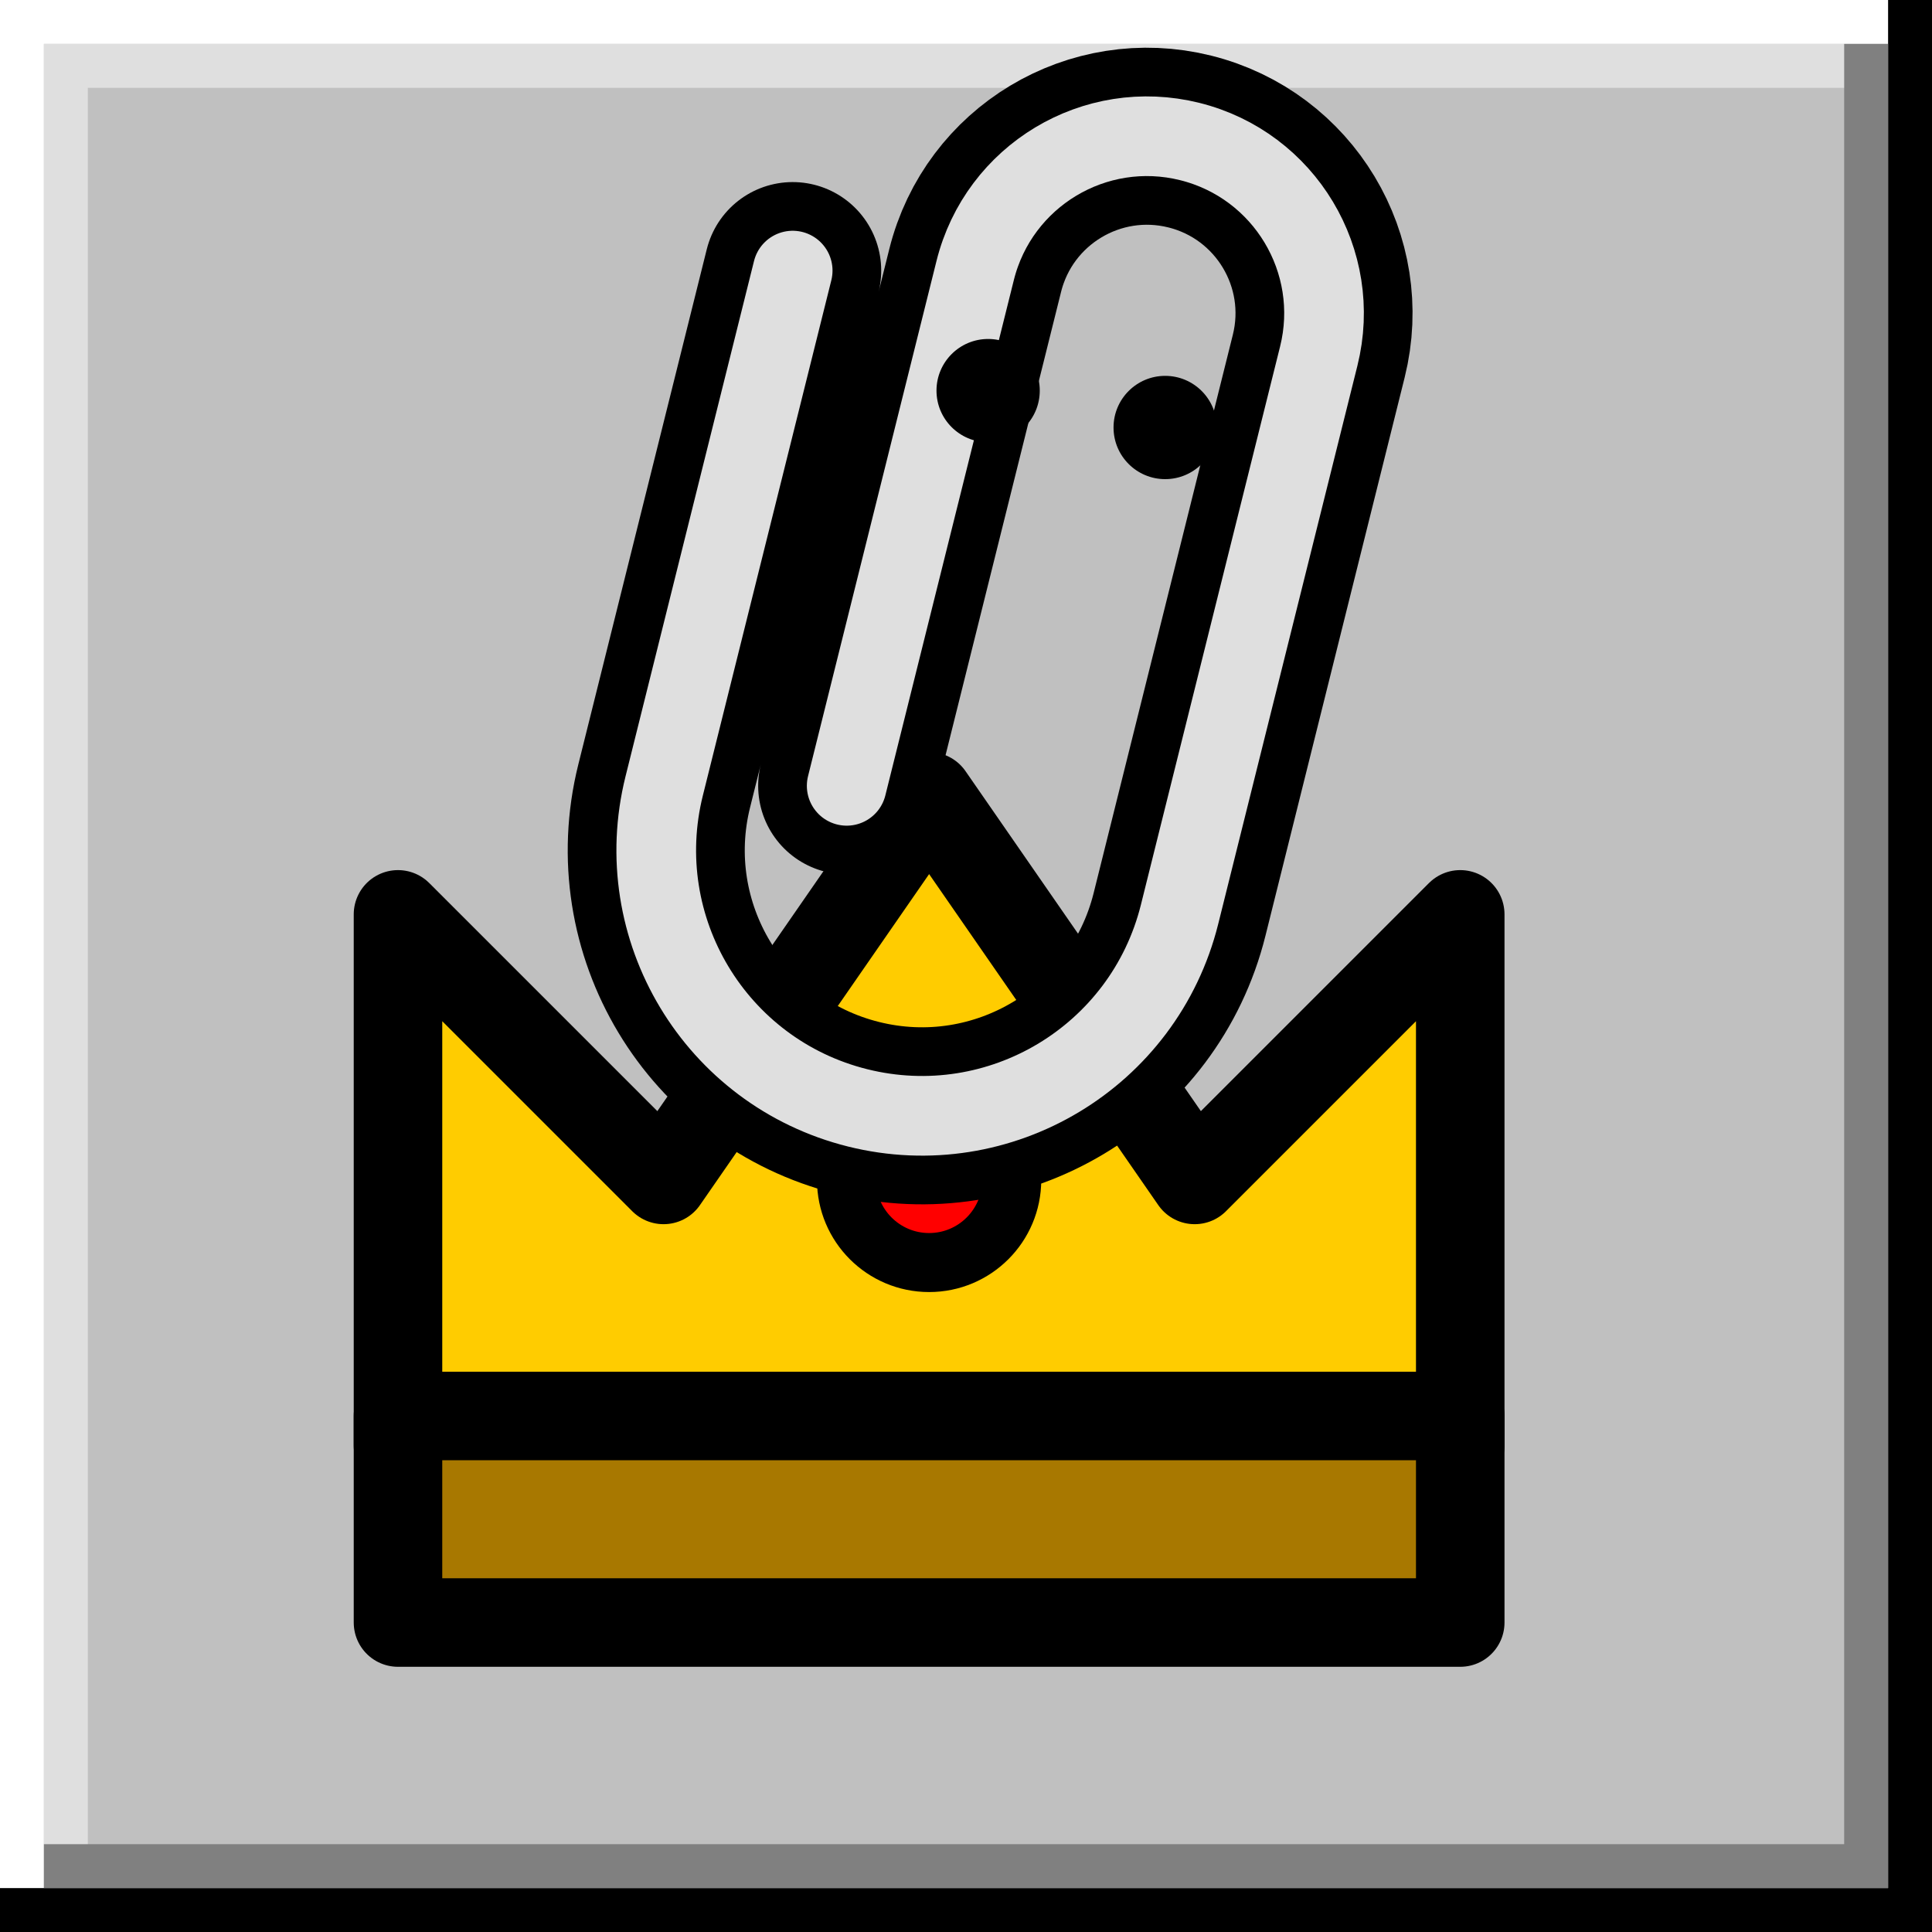
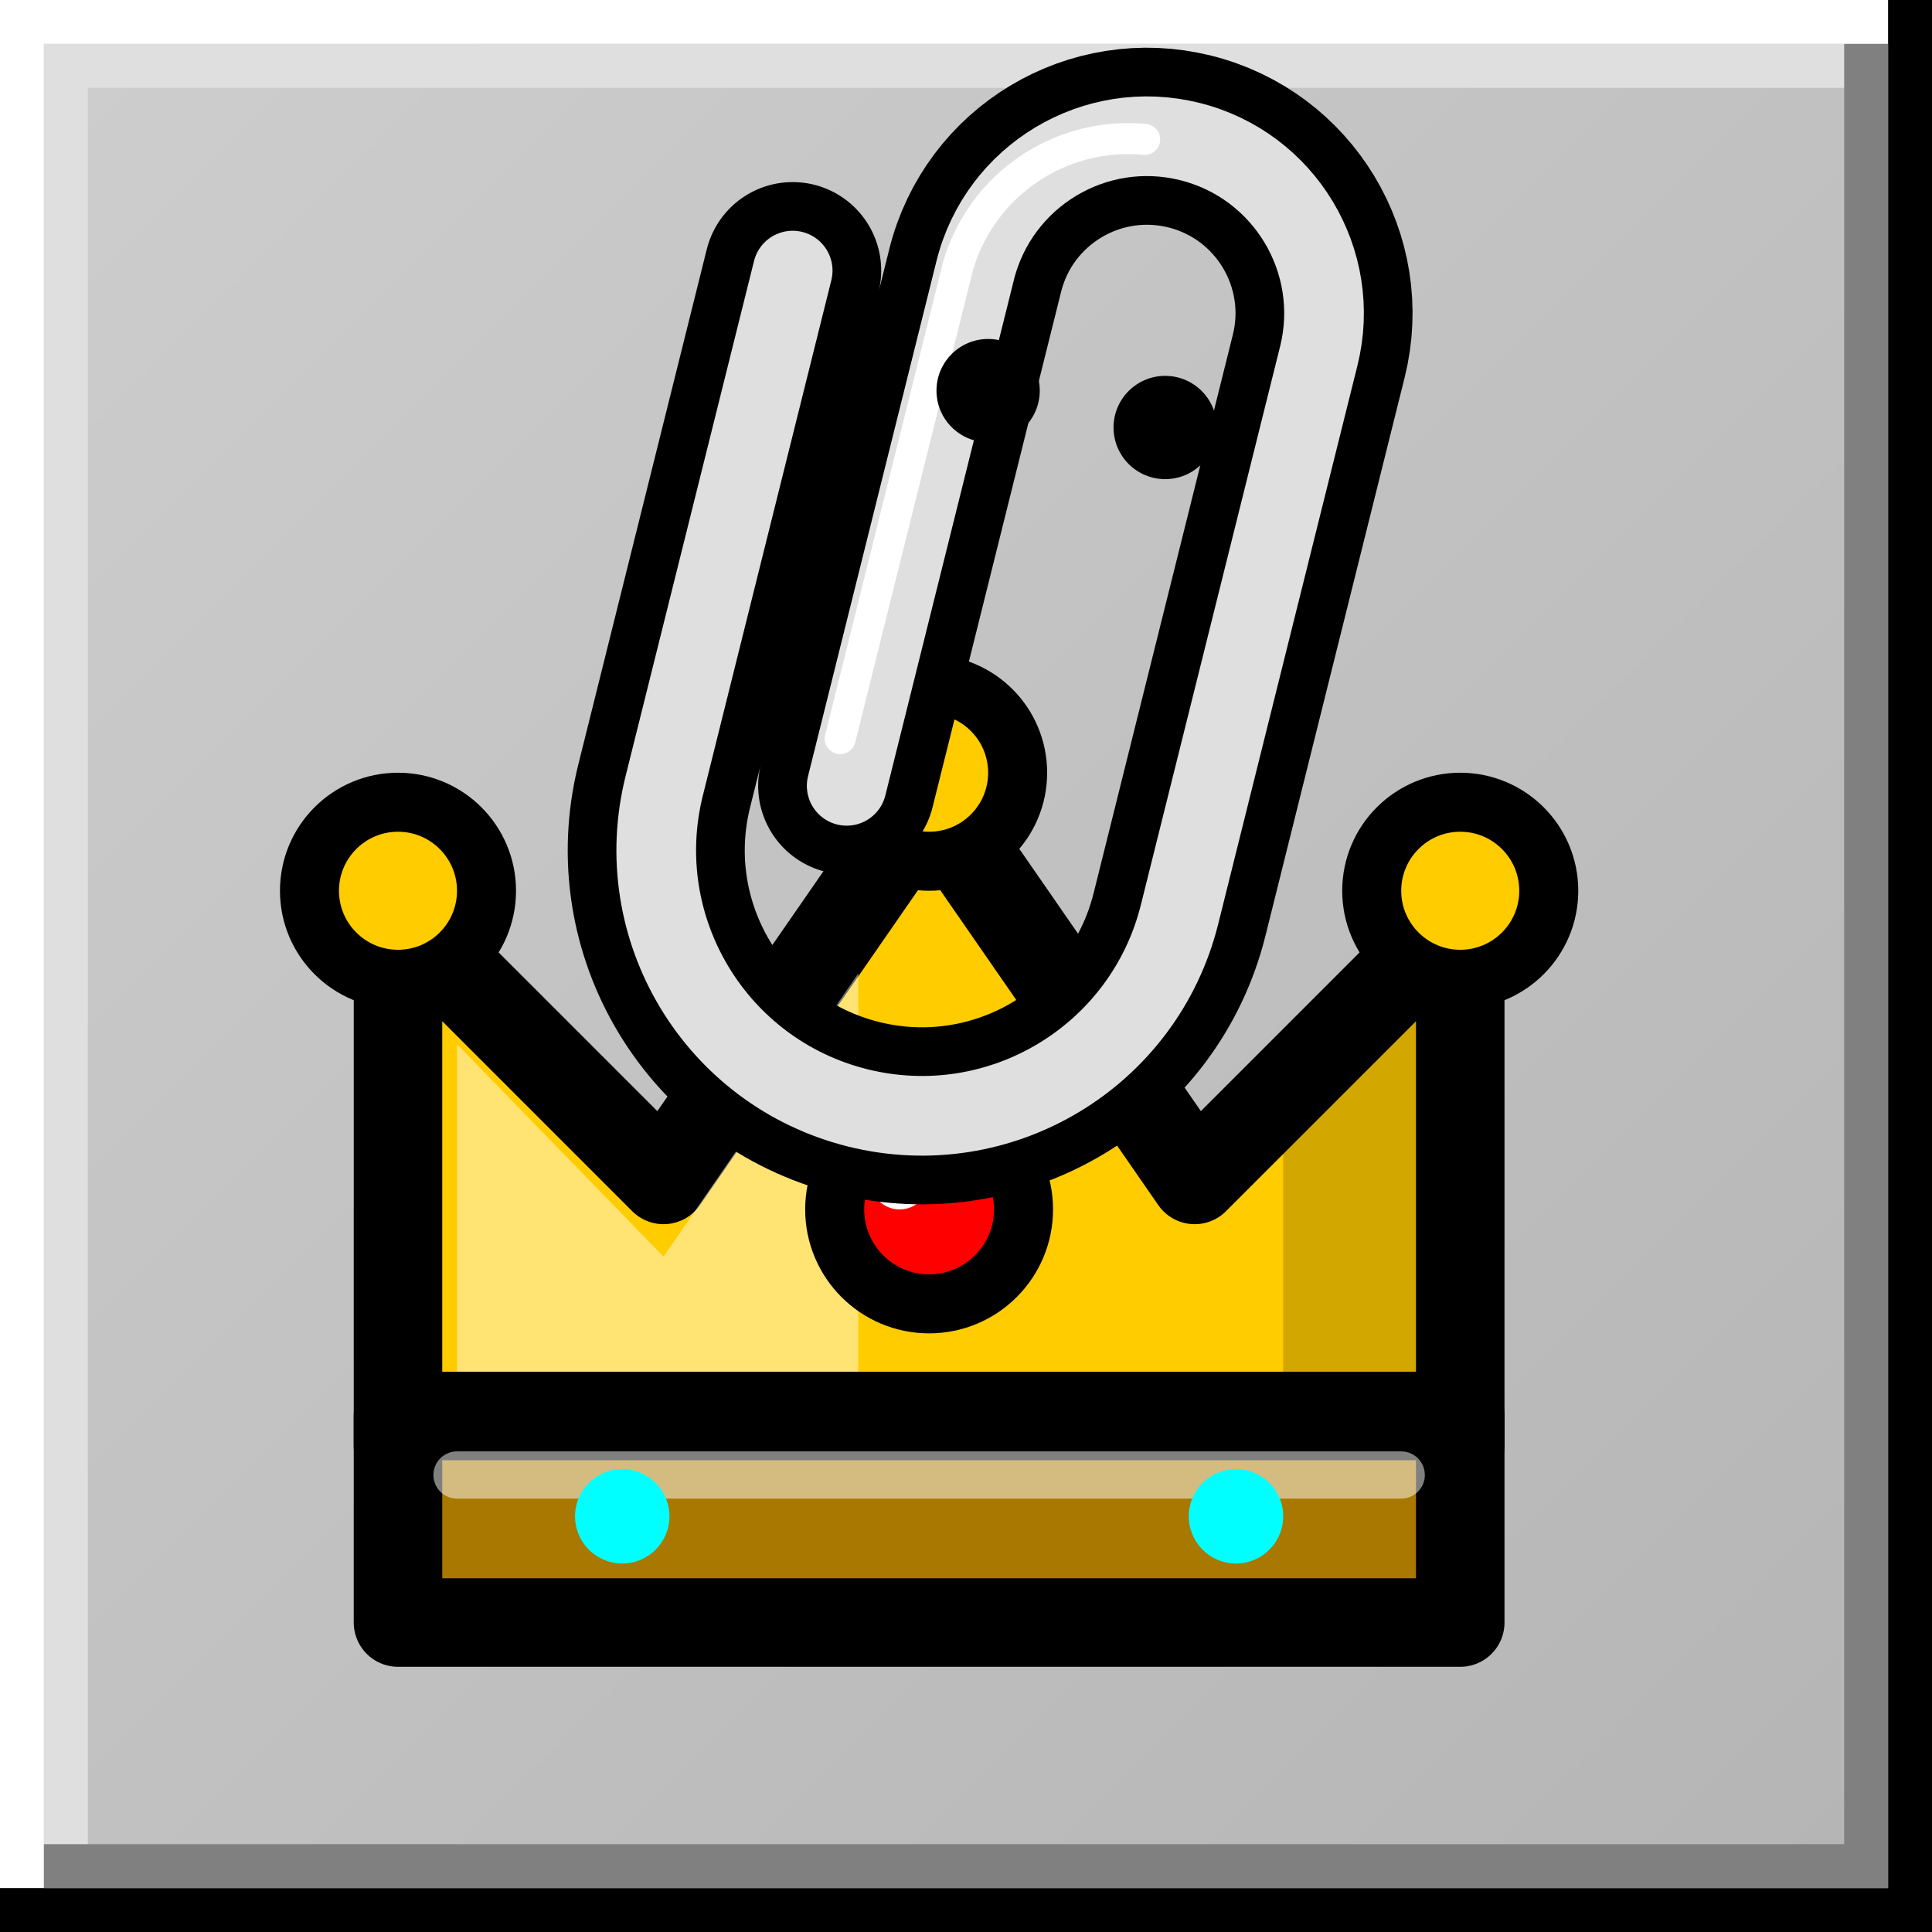
<svg xmlns="http://www.w3.org/2000/svg" viewBox="0 0 44 44">
-   <rect x="0" y="0" width="44" height="44" fill="#c0c0c0" />
+   <defs>
+     <linearGradient id="ff" x1="0" y1="0" x2="44" y2="44" gradientUnits="userSpaceOnUse">
+       <stop offset="0" stop-color="#cecece" />
+       <stop offset="1" stop-color="#b4b4b4" />
+     </linearGradient>
+   </defs>
+   <rect x="0" y="0" width="44" height="44" fill="url(#ff)" />
  <path d="M0 0 H44 V1 H1 V44 H0 Z" fill="#ffffff" />
  <path d="M1 1 H43 V2 H2 V43 H1 Z" fill="#dfdfdf" />
  <path d="M44 0 V44 H0 V43 H43 V0 Z" fill="#000000" />
  <path d="M43 1 V43 H1 V42 H42 V1 Z" fill="#808080" />
  <g transform="translate(22 22) scale(0.84) translate(-22 -22)">
    <g transform="translate(21 27) scale(1.6) rotate(0)">
      <polygon points="-9,5 -9,-4 -4.5,0.5 0,-6 4.5,0.5 9,-4 9,5" fill="#ffcc00" stroke="#000000" stroke-width="1.5" stroke-linejoin="round" stroke-linecap="round" />
+       <polygon points="-8,4.5 -8,-1.8 -4.5,1.8 -1.2,-3 -1.2,4.5" fill="#ffffff" opacity="0.45" />
+       <polygon points="9,5 9,-4 6,-1 6,5" fill="#000000" opacity="0.18" />
      <rect x="-9" y="4.5" width="18" height="3.5" fill="#a87800" stroke="#000000" stroke-width="1.5" stroke-linejoin="round" stroke-linecap="round" />
-       <circle cx="0" cy="0.5" r="1.4" fill="#ff0000" stroke="#000000" stroke-width="1" stroke-linejoin="round" stroke-linecap="round" />
+       <path d="M-8 5.5 H8" fill="none" stroke="#ffffff" stroke-linecap="round" stroke-linejoin="round" stroke-width="0.8" opacity="0.5" />
+       <g fill="#ffcc00" stroke="#000000" stroke-width="1" stroke-linejoin="round" stroke-linecap="round">
+         <circle cx="-9" cy="-4.4" r="1.5" />
+         <circle cx="0" cy="-6.4" r="1.5" />
+         <circle cx="9" cy="-4.4" r="1.5" />
+       </g>
+       <circle cx="0" cy="1" r="1.6" fill="#ff0000" stroke="#000000" stroke-width="1" stroke-linejoin="round" stroke-linecap="round" />
+       <circle cx="-0.5" cy="0.5" r="0.5" fill="#ffffff" />
+       <circle cx="-5.2" cy="6.2" r="0.8" fill="#00ffff" />
+       <circle cx="5.2" cy="6.2" r="0.8" fill="#00ffff" />
    </g>
    <g transform="translate(24 11) scale(1.2) rotate(14)">
      <path d="M-3 6 V-6 A4 4 0 0 1 5 -6 V7 A6 6 0 0 1 -7 7 V-5" fill="none" stroke="#000000" stroke-width="4" stroke-linecap="round" />
      <path d="M-3 6 V-6 A4 4 0 0 1 5 -6 V7 A6 6 0 0 1 -7 7 V-5" fill="none" stroke="#dfdfdf" stroke-width="1.8" stroke-linecap="round" />
+       <path d="M-3.4 5 V-6 A4 4 0 0 1 0 -9.8" fill="none" stroke="#ffffff" stroke-linecap="round" stroke-linejoin="round" stroke-width="0.7" />
    </g>
    <circle cx="22.6" cy="6.4" r="1.4" fill="#000000" />
    <circle cx="27.4" cy="7.4" r="1.4" fill="#000000" />
  </g>
</svg>
